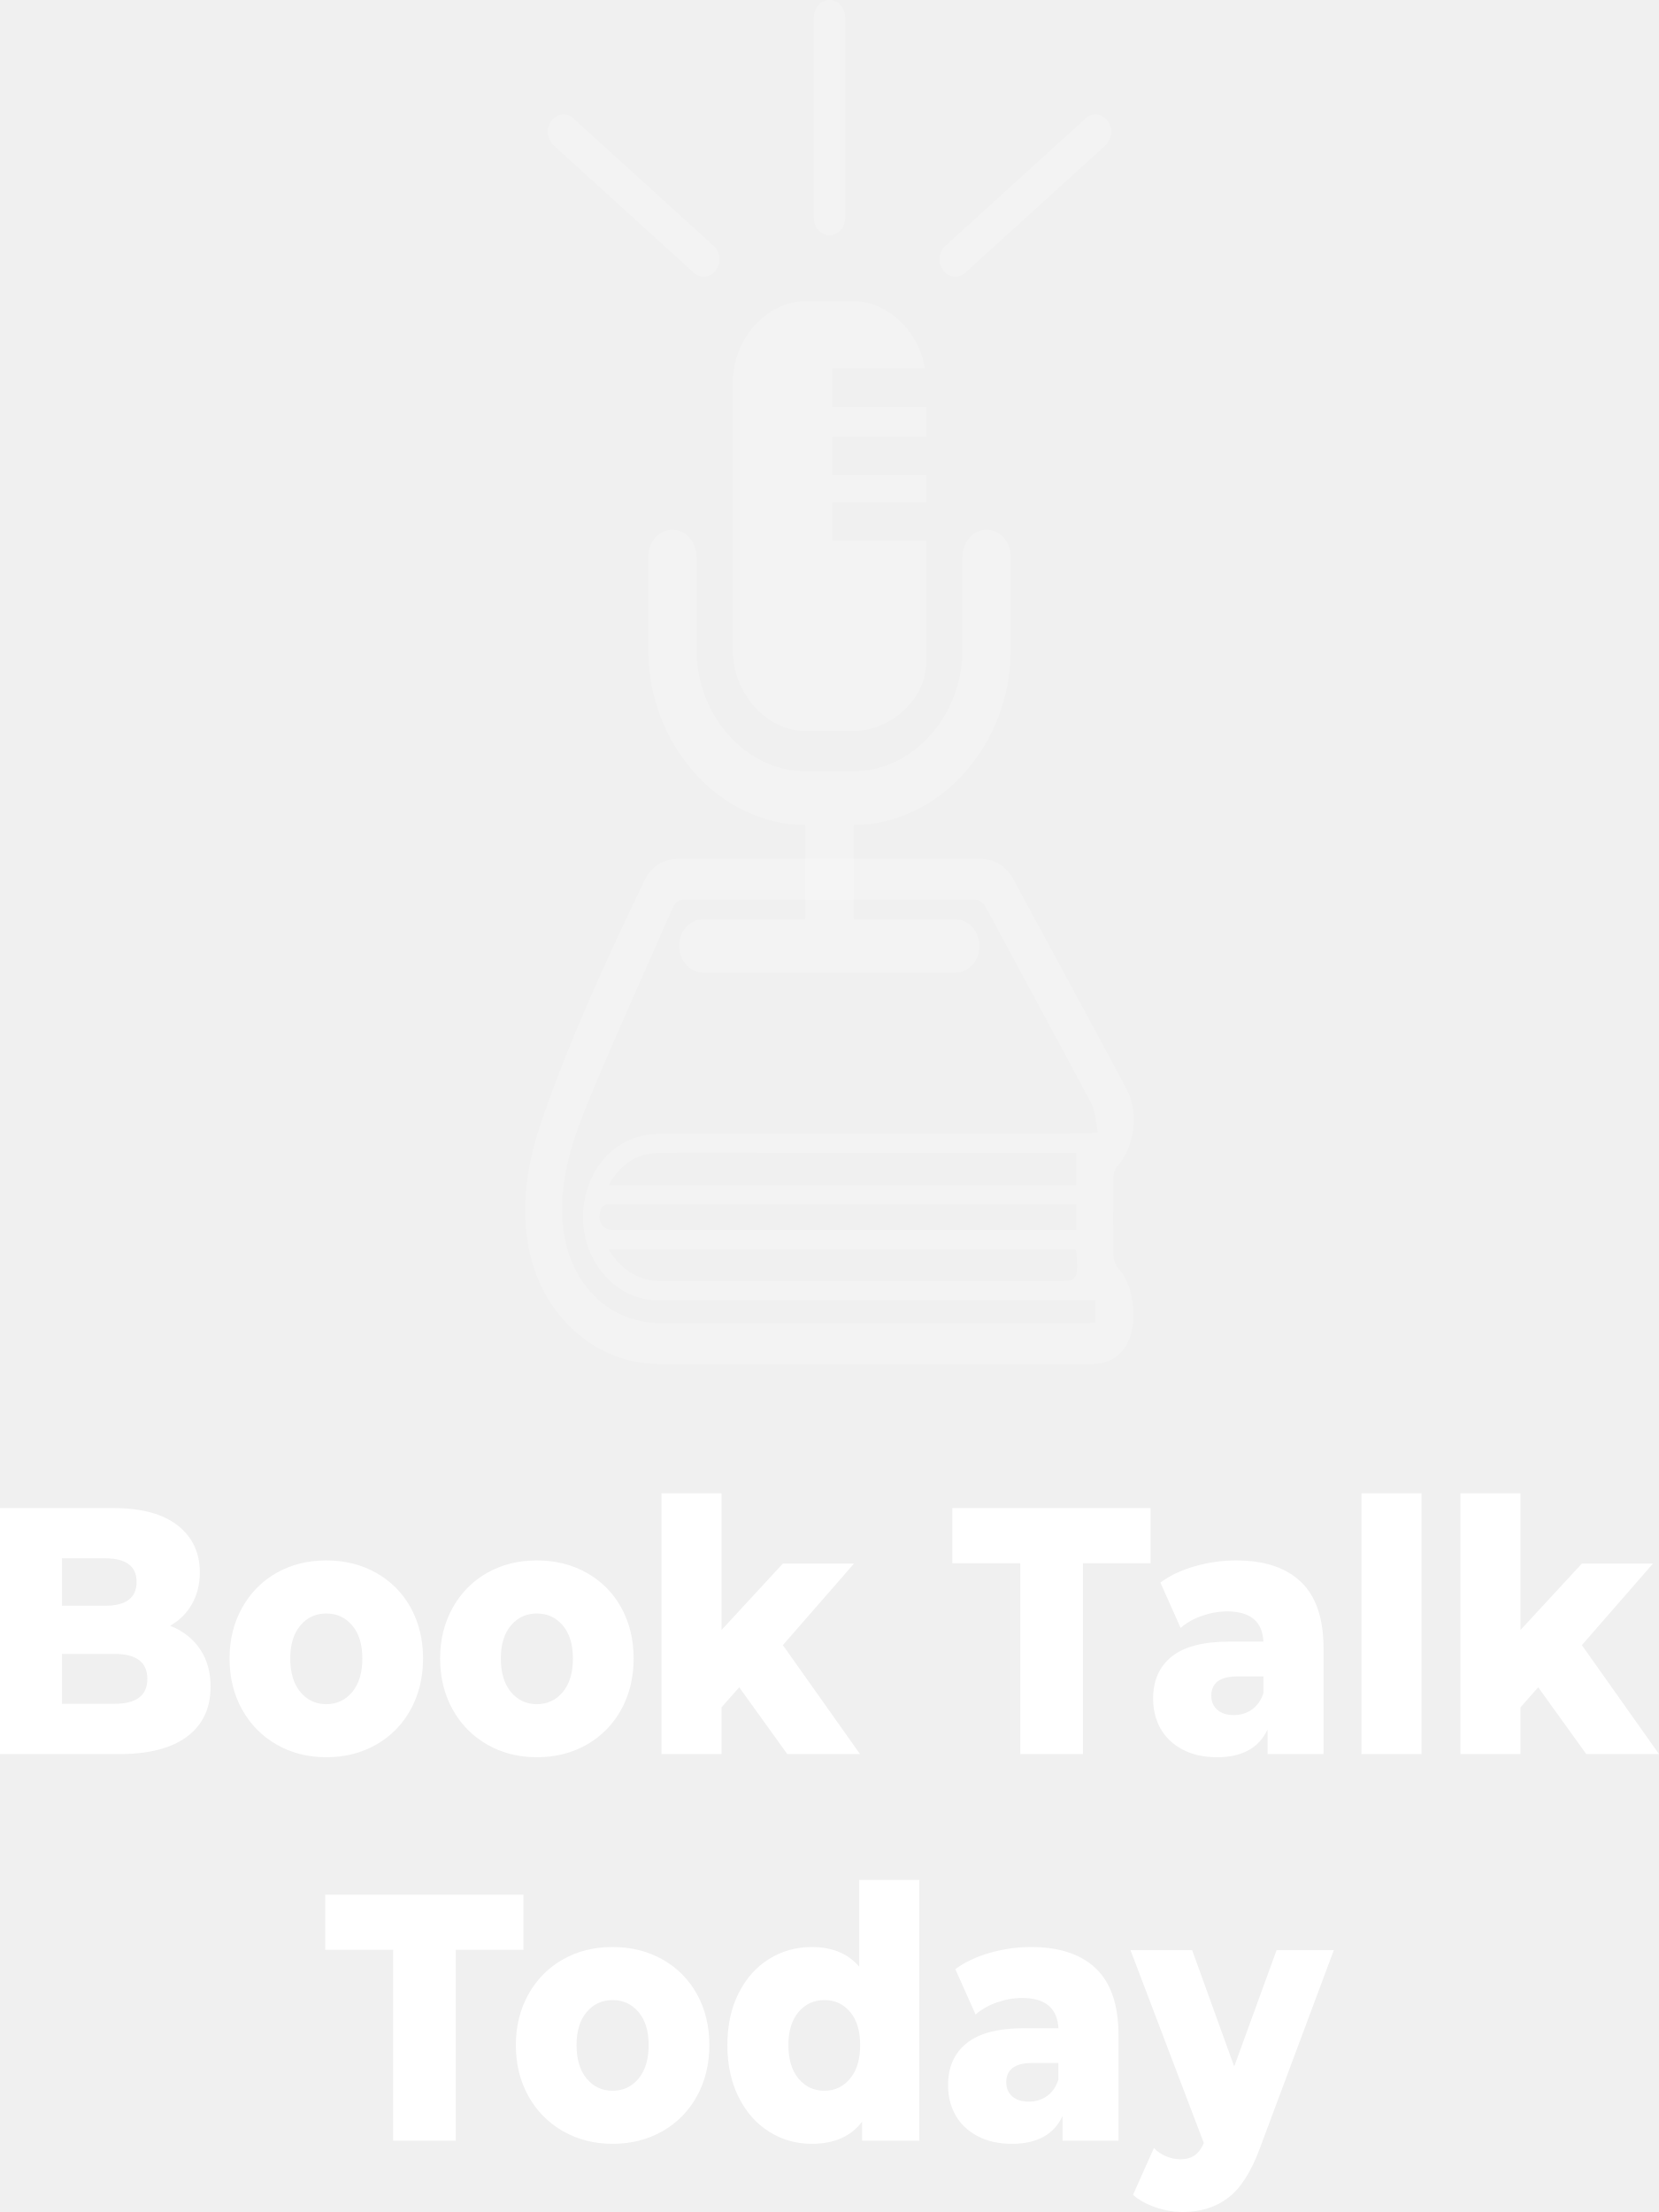
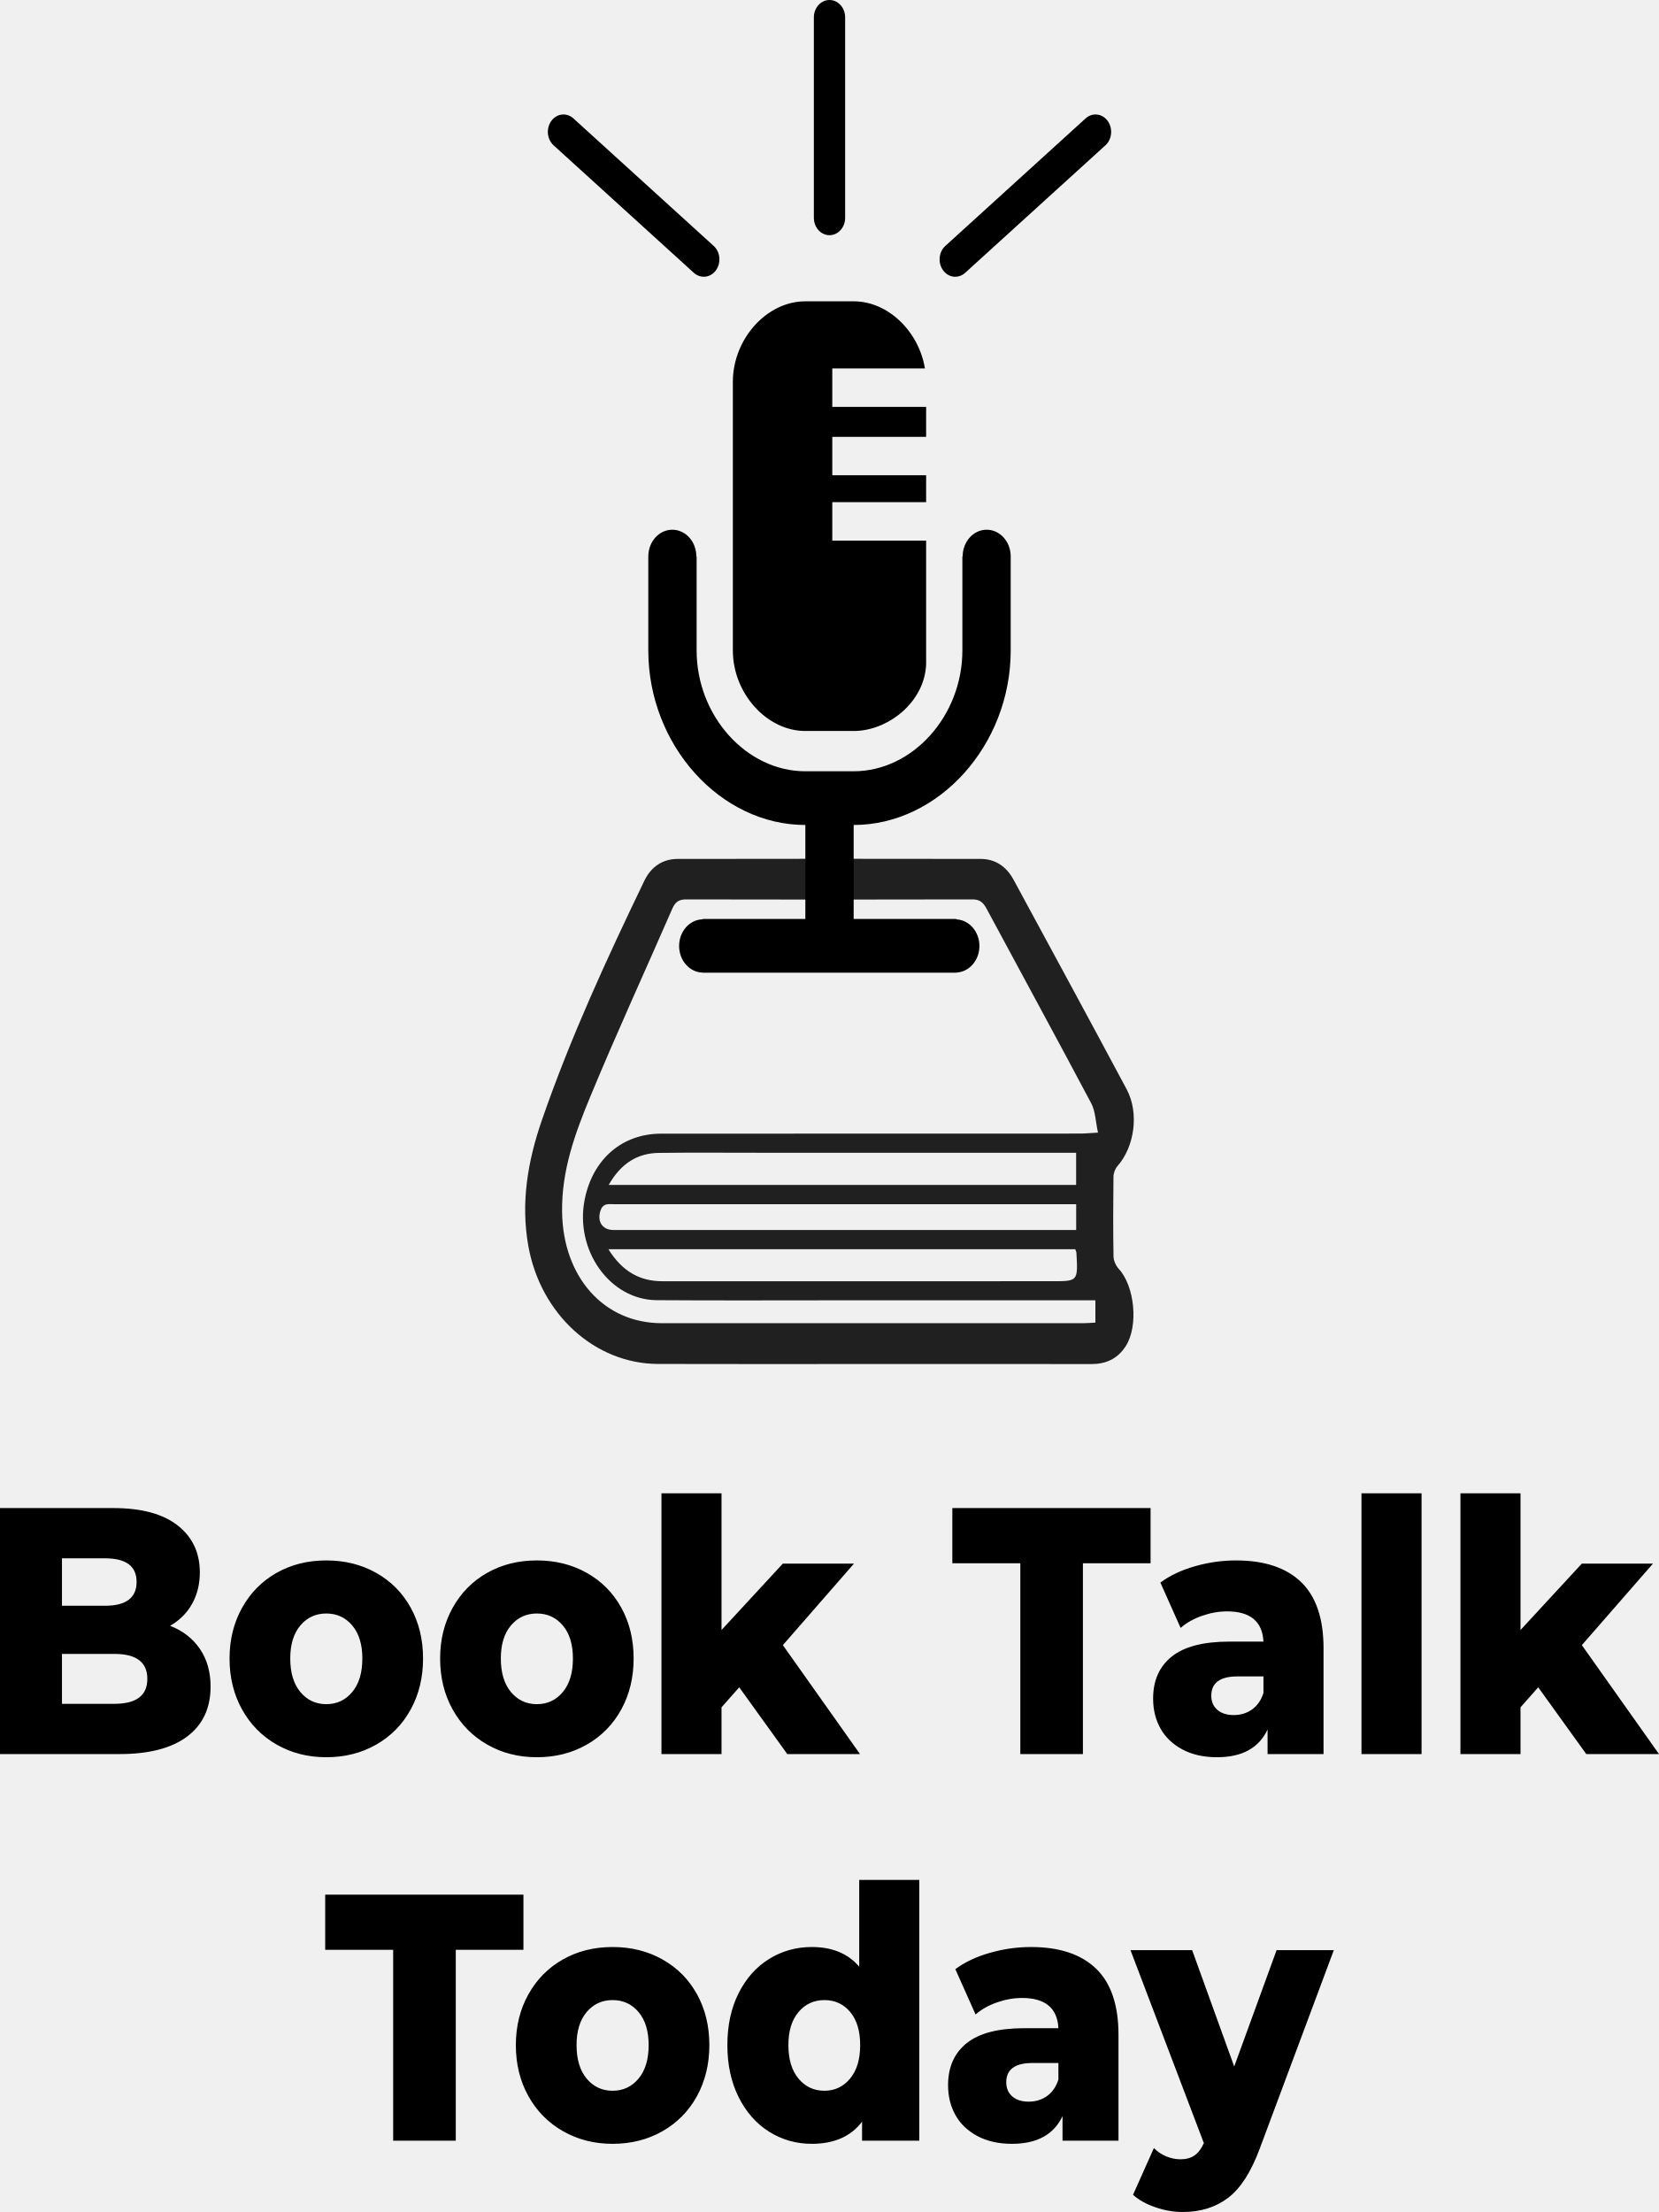
<svg xmlns="http://www.w3.org/2000/svg" viewBox="0 0 259.069 310.77" width="75" height="100" preserveAspectRatio="none">
  <defs />
-   <style>.aD6z1nYkhcolor {fill:#FFFFFF;fill-opacity:1;}.amLfZnqBVUcolors-0 {fill:#FFFFFF;fill-opacity:1;}.anRrkDVLUAcolors-0 {fill:#FFFFFF;fill-opacity:1;}</style>
+   <style>.aD6z1nYkhcolor {fill:#000000;fill-opacity:1;}.amLfZnqBVUcolors-0 {fill:#202020;fill-opacity:1;}.anRrkDVLUAcolors-0 {fill:#000000;fill-opacity:1;}</style>
  <g opacity="1" transform="rotate(0 0 209.7985)">
    <svg width="259.069" height="100.972" x="0" y="209.798" version="1.1" preserveAspectRatio="none" viewBox="2.8 -29.68 209.88 81.8">
      <g transform="matrix(1 0 0 1 0 0)" class="aD6z1nYkhcolor">
        <path d="M24.32-14.60Q26.72-13.76 28.08-11.98Q29.44-10.20 29.44-7.68L29.44-7.68Q29.44-4 26.48-2Q23.52 0 17.92 0L17.92 0L2.80 0L2.80-28L17.12-28Q22.48-28 25.28-26.02Q28.08-24.04 28.08-20.68L28.08-20.68Q28.08-18.68 27.10-17.10Q26.12-15.52 24.32-14.60L24.32-14.60ZM16.08-22.28L10.64-22.28L10.64-16.88L16.08-16.88Q20.08-16.88 20.08-19.60L20.08-19.60Q20.08-22.28 16.08-22.28L16.08-22.28ZM17.28-5.72Q21.44-5.72 21.44-8.56L21.44-8.56Q21.44-11.40 17.28-11.40L17.28-11.40L10.64-11.40L10.64-5.72L17.28-5.72Z M44.08 0.36Q40.60 0.36 37.80-1.08Q35-2.52 33.42-5.08Q31.84-7.64 31.84-10.88L31.84-10.88Q31.84-14.08 33.42-16.64Q35-19.20 37.78-20.62Q40.56-22.04 44.08-22.04L44.08-22.04Q47.60-22.04 50.40-20.62Q53.20-19.20 54.76-16.66Q56.32-14.12 56.32-10.88L56.32-10.88Q56.32-7.64 54.76-5.08Q53.20-2.52 50.40-1.08Q47.60 0.36 44.08 0.36L44.08 0.36ZM44.08-5.68Q46.08-5.68 47.36-7.06Q48.64-8.44 48.64-10.88L48.64-10.88Q48.64-13.28 47.36-14.64Q46.08-16 44.08-16L44.08-16Q42.08-16 40.80-14.64Q39.52-13.28 39.52-10.88L39.52-10.88Q39.52-8.44 40.80-7.06Q42.08-5.68 44.08-5.68L44.08-5.68Z M70.72 0.36Q67.24 0.36 64.44-1.08Q61.64-2.52 60.06-5.08Q58.48-7.64 58.48-10.88L58.48-10.88Q58.48-14.08 60.06-16.64Q61.64-19.20 64.42-20.62Q67.20-22.04 70.72-22.04L70.72-22.04Q74.24-22.04 77.04-20.62Q79.84-19.20 81.40-16.66Q82.96-14.12 82.96-10.88L82.96-10.88Q82.96-7.64 81.40-5.08Q79.84-2.52 77.04-1.08Q74.24 0.36 70.72 0.36L70.72 0.36ZM70.72-5.68Q72.72-5.68 74-7.06Q75.28-8.44 75.28-10.88L75.28-10.88Q75.28-13.28 74-14.64Q72.72-16 70.72-16L70.72-16Q68.72-16 67.44-14.64Q66.16-13.28 66.16-10.88L66.16-10.88Q66.16-8.44 67.44-7.06Q68.72-5.68 70.72-5.68L70.72-5.68Z M102.40 0L96.32-7.60L94.08-5.32L94.08 0L86.48 0L86.48-29.68L94.08-29.68L94.08-14.12L101.84-21.68L110.84-21.68L101.84-12.40L111.60 0L102.40 0Z M131.88 0L131.88-21.72L123.28-21.72L123.28-28L148.36-28L148.36-21.72L139.80-21.72L139.80 0L131.88 0Z M159.16-22.04Q164.56-22.04 167.40-19.58Q170.24-17.12 170.24-12.04L170.24-12.04L170.24 0L163.16 0L163.16-2.80Q161.52 0.36 156.76 0.36L156.76 0.36Q154.24 0.36 152.40-0.52Q150.56-1.40 149.62-2.90Q148.68-4.40 148.68-6.32L148.68-6.32Q148.68-9.40 151.04-11.10Q153.40-12.80 158.32-12.80L158.32-12.80L162.64-12.80Q162.44-16.24 158.04-16.24L158.04-16.24Q156.48-16.24 154.88-15.74Q153.28-15.24 152.16-14.36L152.16-14.36L149.60-19.52Q151.40-20.72 153.98-21.38Q156.56-22.04 159.16-22.04L159.16-22.04ZM158.88-4.44Q160.20-4.44 161.20-5.08Q162.20-5.72 162.64-6.96L162.64-6.96L162.64-8.84L159.36-8.84Q156.04-8.84 156.04-6.64L156.04-6.64Q156.04-5.64 156.80-5.04Q157.56-4.44 158.88-4.44L158.88-4.44Z M175.04 0L175.04-29.68L182.64-29.68L182.64 0L175.04 0Z M203.48 0L197.40-7.60L195.16-5.32L195.16 0L187.56 0L187.56-29.68L195.16-29.68L195.16-14.12L202.92-21.68L211.92-21.68L202.92-12.40L212.68 0L203.48 0Z M52.54 44L52.54 22.28L43.94 22.28L43.94 16L69.02 16L69.02 22.28L60.46 22.28L60.46 44L52.54 44Z M80.30 44.36Q76.82 44.36 74.02 42.92Q71.22 41.48 69.64 38.92Q68.06 36.36 68.06 33.12L68.06 33.12Q68.06 29.92 69.64 27.36Q71.22 24.80 74.00 23.38Q76.78 21.96 80.30 21.96L80.30 21.96Q83.82 21.96 86.62 23.38Q89.42 24.80 90.98 27.34Q92.54 29.88 92.54 33.12L92.54 33.12Q92.54 36.36 90.98 38.92Q89.42 41.48 86.62 42.92Q83.82 44.36 80.30 44.36L80.30 44.36ZM80.30 38.32Q82.30 38.32 83.58 36.94Q84.86 35.56 84.86 33.12L84.86 33.12Q84.86 30.72 83.58 29.36Q82.30 28 80.30 28L80.30 28Q78.30 28 77.02 29.36Q75.74 30.72 75.74 33.12L75.74 33.12Q75.74 35.56 77.02 36.94Q78.30 38.32 80.30 38.32L80.30 38.32Z M111.50 14.32L119.10 14.32L119.10 44L111.86 44L111.86 41.84Q109.74 44.36 105.50 44.36L105.50 44.36Q102.54 44.36 100.10 42.98Q97.66 41.60 96.24 39.04Q94.82 36.48 94.82 33.12L94.82 33.12Q94.82 29.76 96.24 27.22Q97.66 24.68 100.10 23.32Q102.54 21.96 105.50 21.96L105.50 21.96Q109.38 21.96 111.50 24.20L111.50 24.20L111.50 14.32ZM107.10 38.32Q109.06 38.32 110.34 36.94Q111.62 35.56 111.62 33.12L111.62 33.12Q111.62 30.72 110.36 29.36Q109.10 28 107.10 28L107.10 28Q105.10 28 103.82 29.36Q102.54 30.72 102.54 33.12L102.54 33.12Q102.54 35.56 103.82 36.94Q105.10 38.32 107.10 38.32L107.10 38.32Z M133.22 21.96Q138.62 21.96 141.46 24.42Q144.30 26.88 144.30 31.96L144.30 31.96L144.30 44L137.22 44L137.22 41.20Q135.58 44.36 130.82 44.36L130.82 44.36Q128.30 44.36 126.46 43.48Q124.62 42.60 123.68 41.10Q122.74 39.60 122.74 37.68L122.74 37.68Q122.74 34.60 125.10 32.90Q127.46 31.20 132.38 31.20L132.38 31.20L136.70 31.20Q136.50 27.76 132.10 27.76L132.10 27.76Q130.54 27.76 128.94 28.26Q127.34 28.76 126.22 29.64L126.22 29.64L123.66 24.48Q125.46 23.28 128.04 22.62Q130.62 21.96 133.22 21.96L133.22 21.96ZM132.94 39.56Q134.26 39.56 135.26 38.92Q136.26 38.28 136.70 37.04L136.70 37.04L136.70 35.16L133.42 35.16Q130.10 35.16 130.10 37.36L130.10 37.36Q130.10 38.36 130.86 38.96Q131.62 39.56 132.94 39.56L132.94 39.56Z M164.30 22.32L171.54 22.32L162.18 44.88Q160.54 48.88 158.18 50.50Q155.82 52.12 152.42 52.12L152.42 52.12Q150.70 52.12 148.96 51.58Q147.22 51.04 146.14 50.16L146.14 50.16L148.78 44.84Q149.42 45.44 150.32 45.78Q151.22 46.12 152.14 46.12L152.14 46.12Q153.22 46.12 153.92 45.68Q154.62 45.24 155.10 44.28L155.10 44.28L145.82 22.32L153.62 22.32L158.94 35.56L164.30 22.32Z" />
      </g>
    </svg>
  </g>
-   <g opacity="0.2" transform="rotate(0 82.0094 120.6545)">
+   <g opacity="1" transform="rotate(0 82.0094 120.6545)">
    <svg width="95.05" height="70.989" x="82.009" y="120.654" version="1.1" preserveAspectRatio="none" viewBox="3.432 15.221 93.136 69.56">
      <g transform="matrix(1 0 0 1 0 0)" class="amLfZnqBVUcolors-0">
        <path fill-rule="evenodd" clip-rule="evenodd" d="M56.558,84.771c-10.939,0-21.877,0.027-32.815-0.008  C14.12,84.732,5.8,77.948,3.922,68.547C2.726,62.558,3.836,56.809,6,51.179c4.373-11.378,9.922-22.19,15.659-32.916  c1.081-2.02,2.875-3.02,5.121-3.023c15.449-0.026,30.898-0.024,46.347-0.002c2.184,0.003,3.91,0.989,5.046,2.878  c5.779,9.605,11.575,19.199,17.299,28.838c1.942,3.271,1.203,7.922-1.418,10.583c-0.345,0.351-0.595,0.958-0.602,1.451  c-0.05,3.664-0.063,7.329,0.008,10.993c0.012,0.577,0.376,1.279,0.801,1.693c2.443,2.378,3.046,7.872,1.067,10.639  c-1.287,1.799-3.104,2.471-5.277,2.467C78.886,84.76,67.722,84.771,56.558,84.771z M90.685,76.002c-0.835,0-1.499,0-2.164,0  c-12.182,0-24.363,0.001-36.544,0c-9.475,0-18.949,0.043-28.423-0.018c-7.191-0.046-12.579-6.92-11.004-13.903  c1.245-5.521,5.725-9.016,11.677-9.02c21.374-0.015,42.749-0.006,64.122-0.012c0.768-0.001,1.535-0.073,2.734-0.133  c-0.368-1.518-0.393-2.944-1.024-4.016c-5.29-8.98-10.701-17.889-16.042-26.84c-0.519-0.869-1.084-1.252-2.135-1.249  c-14.607,0.033-29.213,0.032-43.82,0.001c-1.041-0.002-1.646,0.309-2.104,1.256c-4.198,8.661-8.582,17.237-12.599,25.981  c-2.292,4.987-4.378,10.094-4.277,15.834c0.157,8.899,6.362,15.266,15.245,15.27c21.487,0.012,42.974,0.005,64.46,0.001  c0.603,0,1.205-0.051,1.899-0.082C90.685,78.049,90.685,77.171,90.685,76.002z M87.737,55.689c-0.876,0-1.594,0-2.312,0  c-15.382,0-30.764,0-46.146,0c-5.127,0.001-10.255-0.039-15.381,0.019c-3.238,0.036-5.785,1.407-7.681,4.406  c23.99,0,47.715,0,71.52,0C87.737,58.666,87.737,57.33,87.737,55.689z M16.168,68.969c2.184,3.142,4.892,4.408,8.279,4.407  c19.889-0.006,39.777-0.002,59.666-0.002c3.911,0,3.913,0,3.671-3.907c-0.01-0.152-0.107-0.3-0.182-0.498  C63.9,68.969,40.218,68.969,16.168,68.969z M87.745,62.775c-0.744,0-1.35,0-1.955,0c-22.874,0-45.748,0-68.622,0  c-0.451,0-0.915-0.055-1.347,0.038c-0.273,0.059-0.604,0.291-0.725,0.536c-0.806,1.627,0.032,2.971,1.826,2.971  c22.987,0.001,45.973,0.001,68.96,0.001c0.598,0,1.195,0,1.862,0C87.745,65.077,87.745,64.075,87.745,62.775z" />
      </g>
    </svg>
  </g>
-   <g opacity="0.2" transform="rotate(0 85.5515 0)">
+   <g opacity="1" transform="rotate(0 85.5515 0)">
    <svg width="87.966" height="136.655" x="85.552" y="0" version="1.1" preserveAspectRatio="none" viewBox="22.993 8.045 54.014 83.91">
      <g transform="matrix(1 0 0 1 0 0)" class="anRrkDVLUAcolors-0">
        <g>
          <path d="M47.684,71.105h4.632c3.309,0,6.83-2.506,6.949-5.779V54.68h-8.998v-3.316h8.998v-2.318h-8.998v-3.316h8.998v-2.583h-8.998   V39.83h8.884c-0.588-3.195-3.527-5.792-6.836-5.792h-4.632c-3.703,0-6.951,3.248-6.951,6.95v23.167   C40.733,67.857,43.981,71.105,47.684,71.105z" />
          <path d="M76.668,18.471c-0.523-0.642-1.469-0.735-2.111-0.212l-13.449,11c-0.642,0.524-0.736,1.47-0.212,2.11   c0.296,0.363,0.728,0.551,1.162,0.551c0.334,0,0.67-0.111,0.948-0.339l13.451-11C77.098,20.057,77.192,19.112,76.668,18.471z" />
          <path d="M50,28.334c0.828,0,1.5-0.672,1.5-1.5V9.545c0-0.828-0.671-1.5-1.5-1.5s-1.5,0.672-1.5,1.5v17.289   C48.5,27.663,49.172,28.334,50,28.334z" />
          <path d="M37.942,31.92c0.435,0,0.865-0.188,1.162-0.551c0.524-0.641,0.43-1.586-0.211-2.11l-13.451-11   c-0.642-0.523-1.586-0.43-2.11,0.212c-0.524,0.641-0.43,1.586,0.212,2.11l13.449,11C37.272,31.809,37.608,31.92,37.942,31.92z" />
          <path d="M65.07,53.742c-1.271,0-2.303,1.031-2.303,2.305h-0.026v8.107c0,5.65-4.773,10.426-10.425,10.426h-4.632   c-5.651,0-10.426-4.775-10.426-10.426v-8.107h-0.026c0-1.273-1.031-2.305-2.304-2.305c-1.271,0-2.303,1.031-2.303,2.305v8.107   c0,8.162,6.895,15.059,15.059,15.059v8.107h-9.847v0.031c-1.25,0.025-2.257,1.043-2.257,2.299c0,1.258,1.007,2.273,2.257,2.299   v0.006h24.325v-0.01c1.229-0.049,2.213-1.053,2.213-2.295c0-1.24-0.984-2.244-2.213-2.295V87.32h-9.846v-8.107   c8.162,0,15.059-6.896,15.059-15.059v-8.107C67.375,54.773,66.344,53.742,65.07,53.742z" />
        </g>
      </g>
    </svg>
  </g>
</svg>
